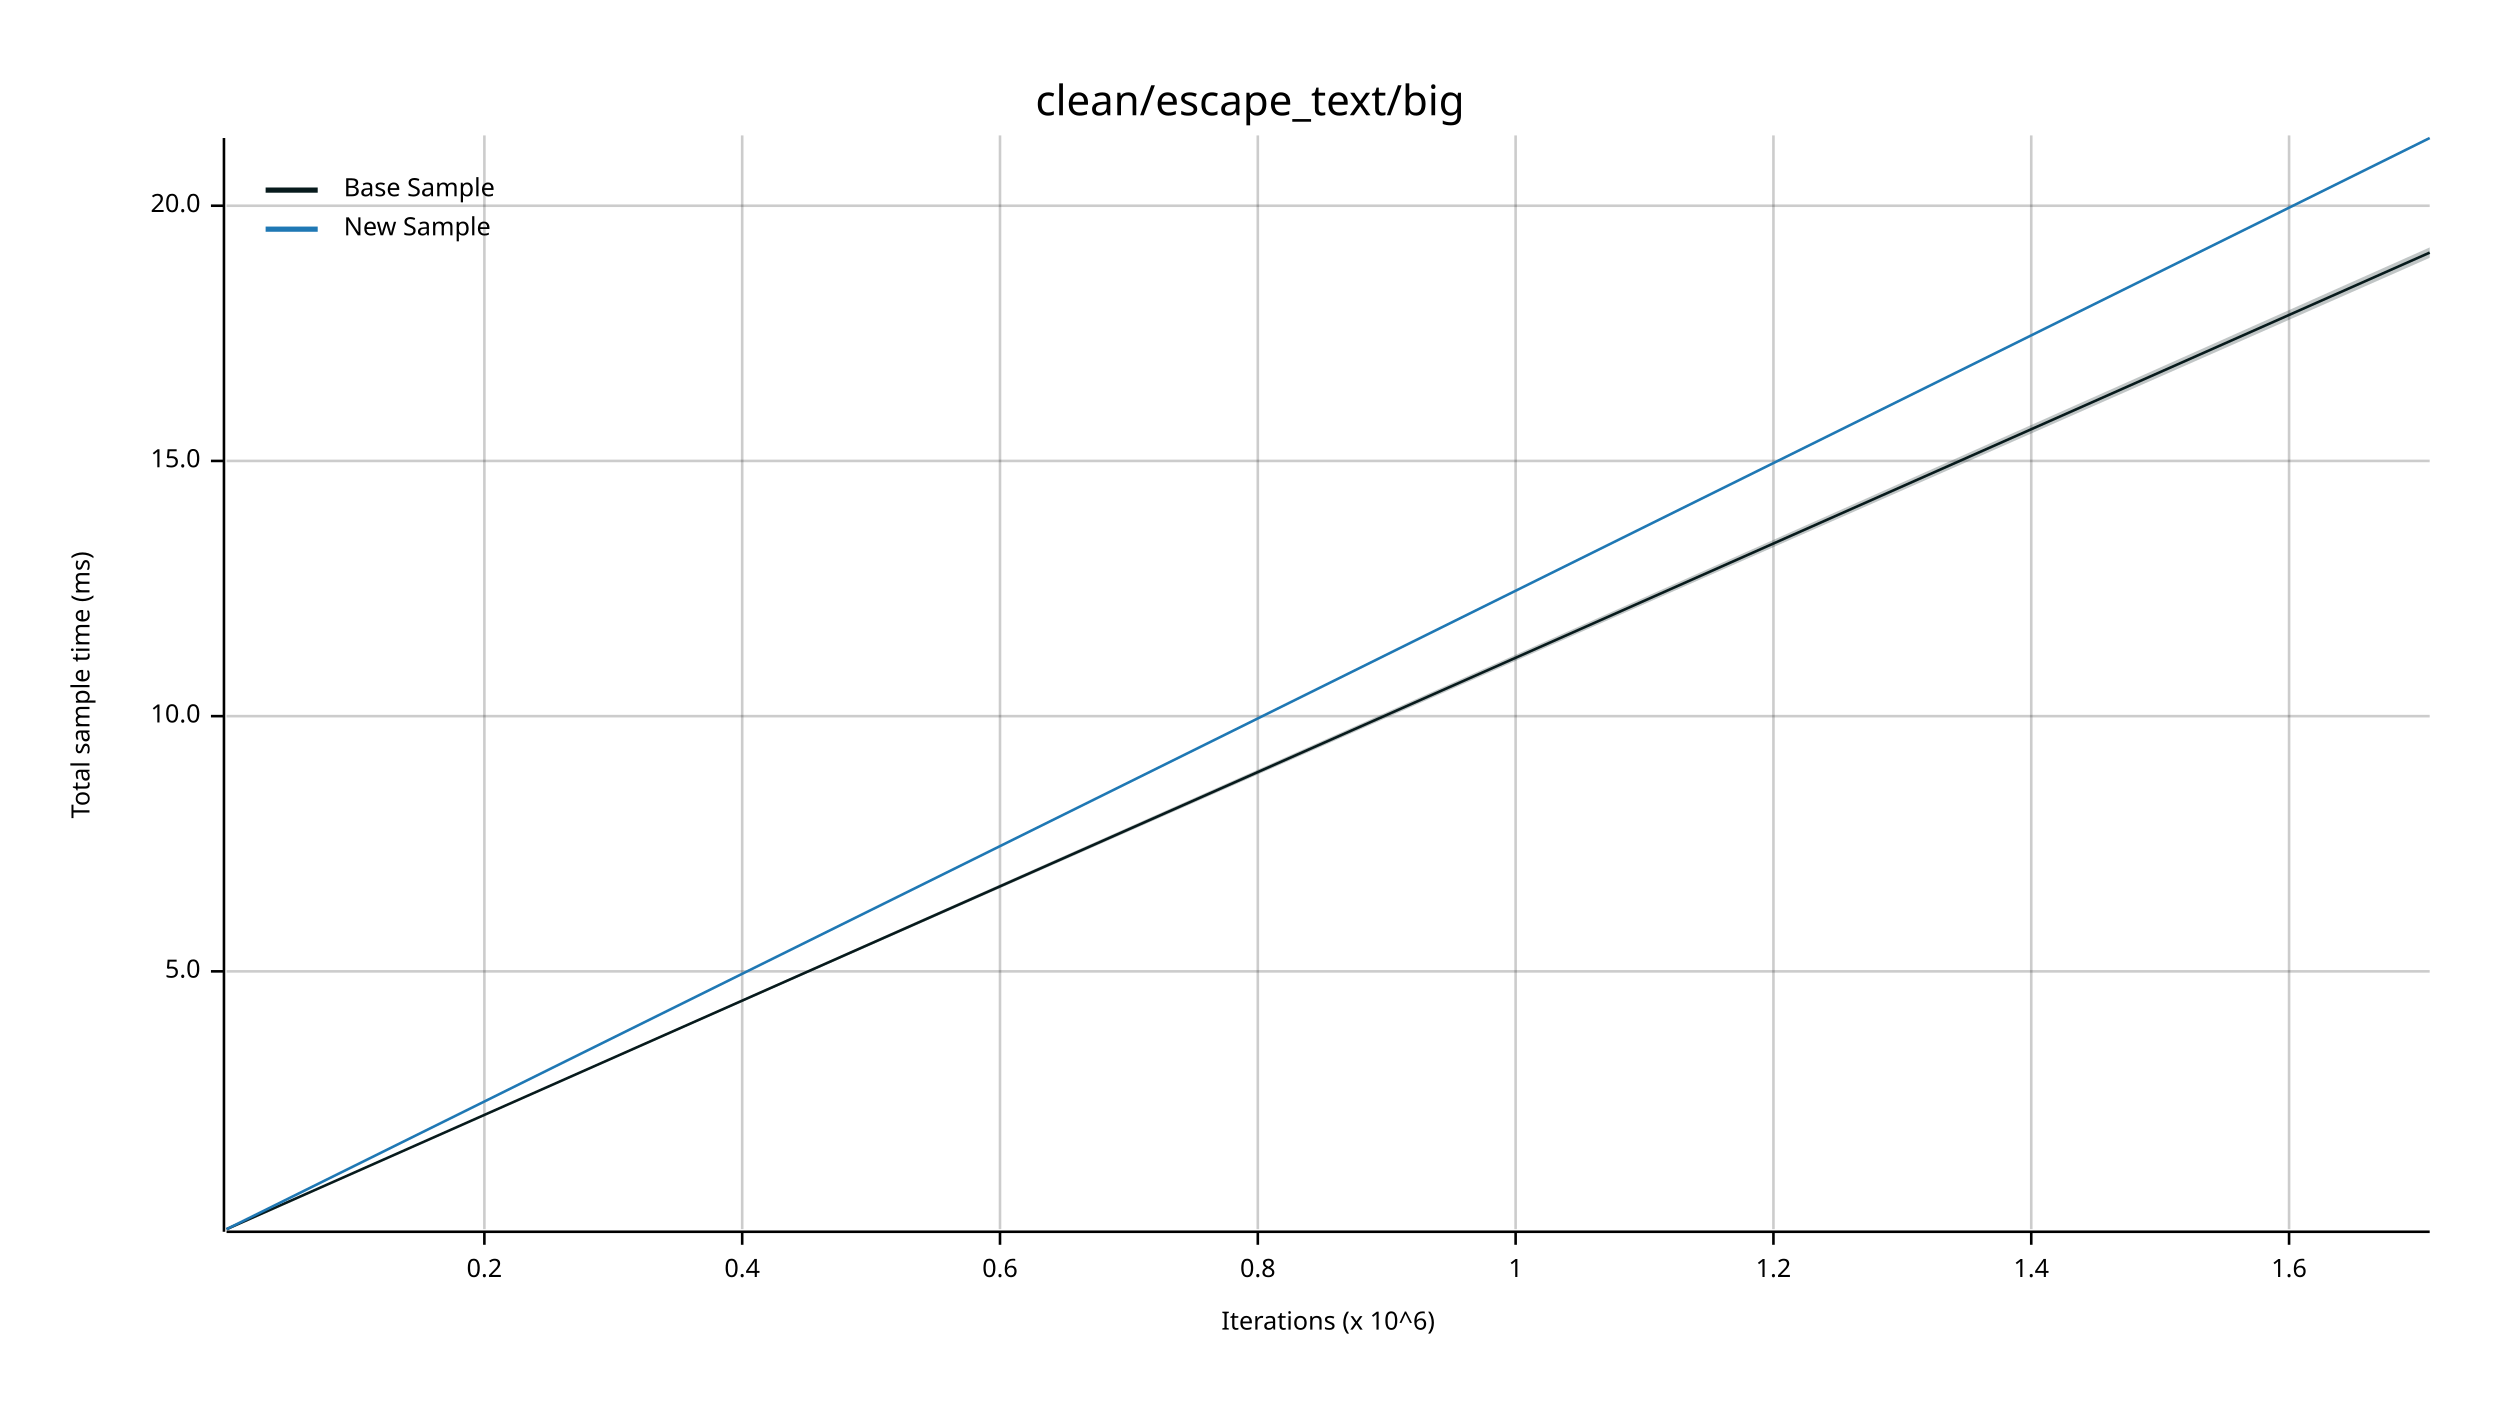
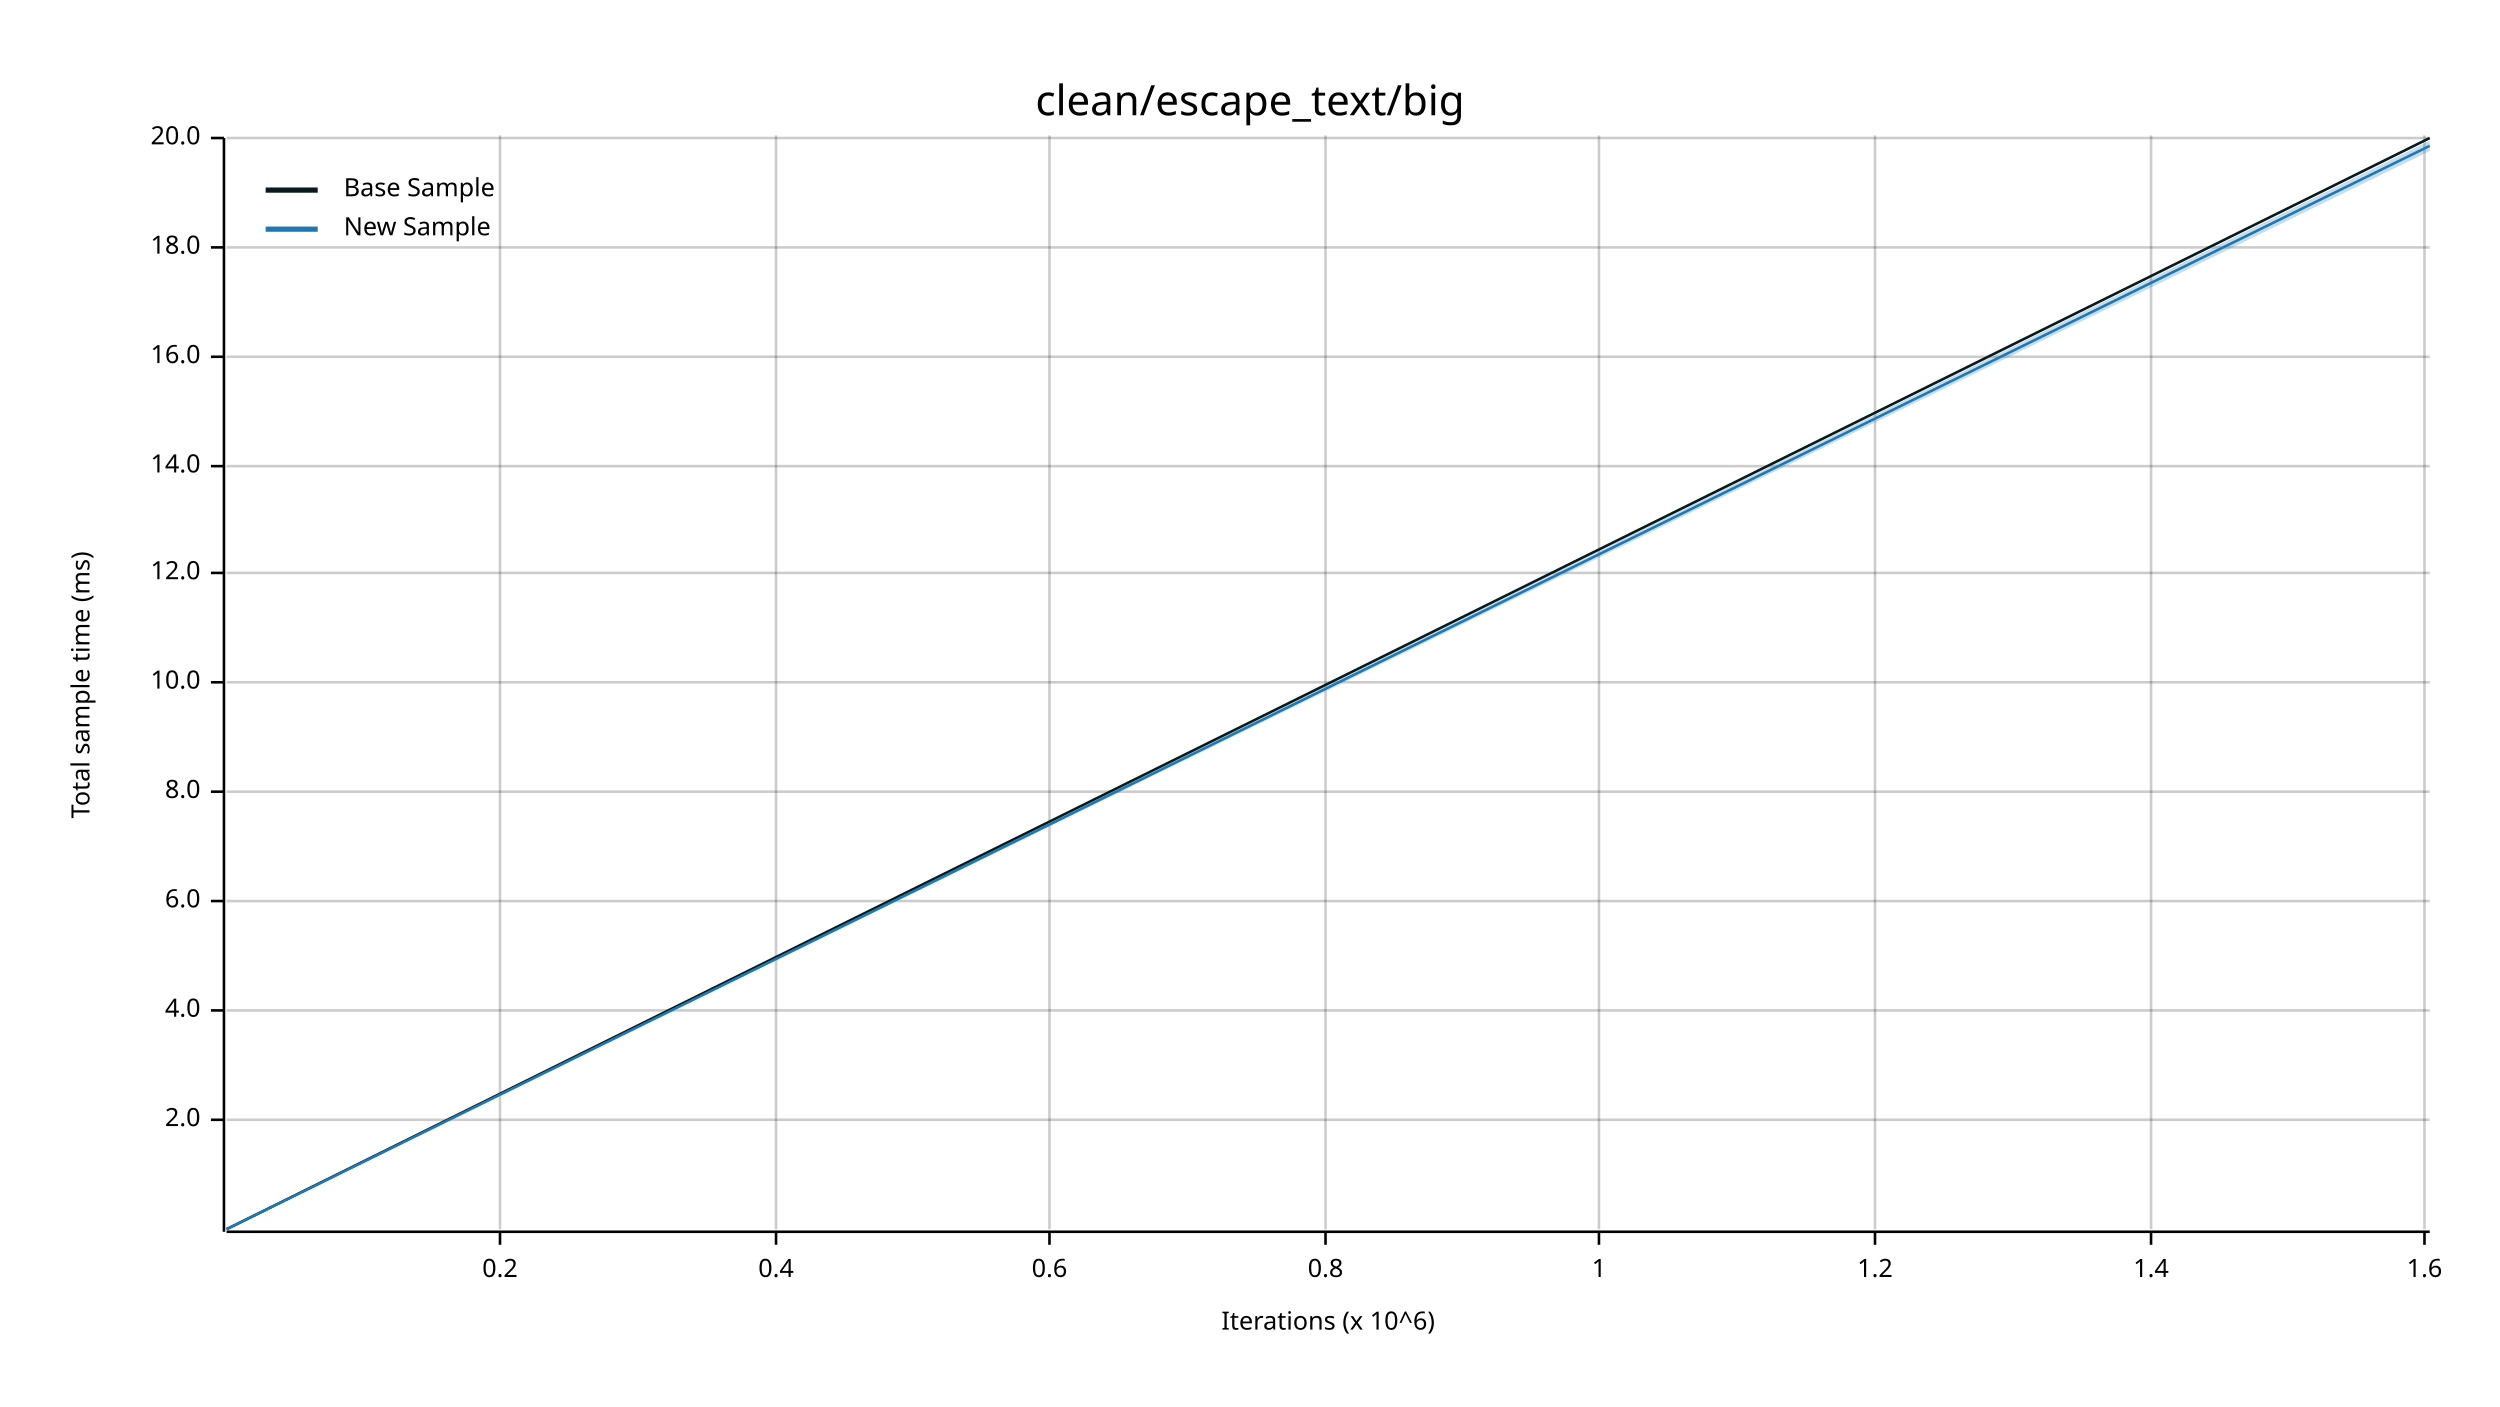
<svg xmlns="http://www.w3.org/2000/svg" width="960" height="540" viewBox="0 0 960 540">
  <text x="480" y="32" dy="0.76em" text-anchor="middle" font-family="sans-serif" font-size="16.129" opacity="1" fill="#000000">
clean/escape_text/big
</text>
  <text x="27" y="263" dy="0.76em" text-anchor="middle" font-family="sans-serif" font-size="9.677" opacity="1" fill="#000000" transform="rotate(270, 27, 263)">
Total sample time (ms)
</text>
  <text x="510" y="513" dy="-0.5ex" text-anchor="middle" font-family="sans-serif" font-size="9.677" opacity="1" fill="#000000">
Iterations (x 10^6)
</text>
-   <line opacity="0.2" stroke="#000000" stroke-width="1" x1="186" y1="472" x2="186" y2="52" />
-   <line opacity="0.2" stroke="#000000" stroke-width="1" x1="285" y1="472" x2="285" y2="52" />
-   <line opacity="0.2" stroke="#000000" stroke-width="1" x1="384" y1="472" x2="384" y2="52" />
-   <line opacity="0.2" stroke="#000000" stroke-width="1" x1="483" y1="472" x2="483" y2="52" />
-   <line opacity="0.2" stroke="#000000" stroke-width="1" x1="582" y1="472" x2="582" y2="52" />
-   <line opacity="0.2" stroke="#000000" stroke-width="1" x1="681" y1="472" x2="681" y2="52" />
-   <line opacity="0.2" stroke="#000000" stroke-width="1" x1="780" y1="472" x2="780" y2="52" />
-   <line opacity="0.2" stroke="#000000" stroke-width="1" x1="879" y1="472" x2="879" y2="52" />
-   <line opacity="0.2" stroke="#000000" stroke-width="1" x1="87" y1="373" x2="933" y2="373" />
-   <line opacity="0.2" stroke="#000000" stroke-width="1" x1="87" y1="275" x2="933" y2="275" />
-   <line opacity="0.2" stroke="#000000" stroke-width="1" x1="87" y1="177" x2="933" y2="177" />
-   <line opacity="0.2" stroke="#000000" stroke-width="1" x1="87" y1="79" x2="933" y2="79" />
+   <line opacity="0.2" stroke="#000000" stroke-width="1" x1="192" y1="472" x2="192" y2="52" />
+   <line opacity="0.2" stroke="#000000" stroke-width="1" x1="298" y1="472" x2="298" y2="52" />
+   <line opacity="0.2" stroke="#000000" stroke-width="1" x1="403" y1="472" x2="403" y2="52" />
+   <line opacity="0.2" stroke="#000000" stroke-width="1" x1="509" y1="472" x2="509" y2="52" />
+   <line opacity="0.2" stroke="#000000" stroke-width="1" x1="614" y1="472" x2="614" y2="52" />
+   <line opacity="0.2" stroke="#000000" stroke-width="1" x1="720" y1="472" x2="720" y2="52" />
+   <line opacity="0.2" stroke="#000000" stroke-width="1" x1="826" y1="472" x2="826" y2="52" />
+   <line opacity="0.2" stroke="#000000" stroke-width="1" x1="931" y1="472" x2="931" y2="52" />
+   <line opacity="0.2" stroke="#000000" stroke-width="1" x1="87" y1="430" x2="933" y2="430" />
+   <line opacity="0.2" stroke="#000000" stroke-width="1" x1="87" y1="388" x2="933" y2="388" />
+   <line opacity="0.2" stroke="#000000" stroke-width="1" x1="87" y1="346" x2="933" y2="346" />
+   <line opacity="0.2" stroke="#000000" stroke-width="1" x1="87" y1="304" x2="933" y2="304" />
+   <line opacity="0.2" stroke="#000000" stroke-width="1" x1="87" y1="262" x2="933" y2="262" />
+   <line opacity="0.2" stroke="#000000" stroke-width="1" x1="87" y1="220" x2="933" y2="220" />
+   <line opacity="0.2" stroke="#000000" stroke-width="1" x1="87" y1="179" x2="933" y2="179" />
+   <line opacity="0.2" stroke="#000000" stroke-width="1" x1="87" y1="137" x2="933" y2="137" />
+   <line opacity="0.2" stroke="#000000" stroke-width="1" x1="87" y1="95" x2="933" y2="95" />
+   <line opacity="0.2" stroke="#000000" stroke-width="1" x1="87" y1="53" x2="933" y2="53" />
  <polyline fill="none" opacity="1" stroke="#000000" stroke-width="1" points="86,53 86,473 " />
-   <text x="77" y="373" dy="0.5ex" text-anchor="end" font-family="sans-serif" font-size="9.677" opacity="1" fill="#000000">
- 5.0
+   <text x="77" y="430" dy="0.5ex" text-anchor="end" font-family="sans-serif" font-size="9.677" opacity="1" fill="#000000">
+ 2.0
</text>
-   <polyline fill="none" opacity="1" stroke="#000000" stroke-width="1" points="81,373 86,373 " />
-   <text x="77" y="275" dy="0.5ex" text-anchor="end" font-family="sans-serif" font-size="9.677" opacity="1" fill="#000000">
+   <polyline fill="none" opacity="1" stroke="#000000" stroke-width="1" points="81,430 86,430 " />
+   <text x="77" y="388" dy="0.5ex" text-anchor="end" font-family="sans-serif" font-size="9.677" opacity="1" fill="#000000">
+ 4.0
+ </text>
+   <polyline fill="none" opacity="1" stroke="#000000" stroke-width="1" points="81,388 86,388 " />
+   <text x="77" y="346" dy="0.5ex" text-anchor="end" font-family="sans-serif" font-size="9.677" opacity="1" fill="#000000">
+ 6.0
+ </text>
+   <polyline fill="none" opacity="1" stroke="#000000" stroke-width="1" points="81,346 86,346 " />
+   <text x="77" y="304" dy="0.5ex" text-anchor="end" font-family="sans-serif" font-size="9.677" opacity="1" fill="#000000">
+ 8.0
+ </text>
+   <polyline fill="none" opacity="1" stroke="#000000" stroke-width="1" points="81,304 86,304 " />
+   <text x="77" y="262" dy="0.5ex" text-anchor="end" font-family="sans-serif" font-size="9.677" opacity="1" fill="#000000">
10.0
</text>
-   <polyline fill="none" opacity="1" stroke="#000000" stroke-width="1" points="81,275 86,275 " />
-   <text x="77" y="177" dy="0.5ex" text-anchor="end" font-family="sans-serif" font-size="9.677" opacity="1" fill="#000000">
- 15.0
+   <polyline fill="none" opacity="1" stroke="#000000" stroke-width="1" points="81,262 86,262 " />
+   <text x="77" y="220" dy="0.5ex" text-anchor="end" font-family="sans-serif" font-size="9.677" opacity="1" fill="#000000">
+ 12.0
</text>
-   <polyline fill="none" opacity="1" stroke="#000000" stroke-width="1" points="81,177 86,177 " />
-   <text x="77" y="79" dy="0.5ex" text-anchor="end" font-family="sans-serif" font-size="9.677" opacity="1" fill="#000000">
+   <polyline fill="none" opacity="1" stroke="#000000" stroke-width="1" points="81,220 86,220 " />
+   <text x="77" y="179" dy="0.5ex" text-anchor="end" font-family="sans-serif" font-size="9.677" opacity="1" fill="#000000">
+ 14.0
+ </text>
+   <polyline fill="none" opacity="1" stroke="#000000" stroke-width="1" points="81,179 86,179 " />
+   <text x="77" y="137" dy="0.5ex" text-anchor="end" font-family="sans-serif" font-size="9.677" opacity="1" fill="#000000">
+ 16.0
+ </text>
+   <polyline fill="none" opacity="1" stroke="#000000" stroke-width="1" points="81,137 86,137 " />
+   <text x="77" y="95" dy="0.5ex" text-anchor="end" font-family="sans-serif" font-size="9.677" opacity="1" fill="#000000">
+ 18.0
+ </text>
+   <polyline fill="none" opacity="1" stroke="#000000" stroke-width="1" points="81,95 86,95 " />
+   <text x="77" y="53" dy="0.5ex" text-anchor="end" font-family="sans-serif" font-size="9.677" opacity="1" fill="#000000">
20.0
</text>
-   <polyline fill="none" opacity="1" stroke="#000000" stroke-width="1" points="81,79 86,79 " />
+   <polyline fill="none" opacity="1" stroke="#000000" stroke-width="1" points="81,53 86,53 " />
  <polyline fill="none" opacity="1" stroke="#000000" stroke-width="1" points="87,473 933,473 " />
-   <text x="186" y="483" dy="0.76em" text-anchor="middle" font-family="sans-serif" font-size="9.677" opacity="1" fill="#000000">
+   <text x="192" y="483" dy="0.76em" text-anchor="middle" font-family="sans-serif" font-size="9.677" opacity="1" fill="#000000">
0.2
</text>
-   <polyline fill="none" opacity="1" stroke="#000000" stroke-width="1" points="186,473 186,478 " />
-   <text x="285" y="483" dy="0.76em" text-anchor="middle" font-family="sans-serif" font-size="9.677" opacity="1" fill="#000000">
+   <polyline fill="none" opacity="1" stroke="#000000" stroke-width="1" points="192,473 192,478 " />
+   <text x="298" y="483" dy="0.76em" text-anchor="middle" font-family="sans-serif" font-size="9.677" opacity="1" fill="#000000">
0.4
</text>
-   <polyline fill="none" opacity="1" stroke="#000000" stroke-width="1" points="285,473 285,478 " />
-   <text x="384" y="483" dy="0.76em" text-anchor="middle" font-family="sans-serif" font-size="9.677" opacity="1" fill="#000000">
+   <polyline fill="none" opacity="1" stroke="#000000" stroke-width="1" points="298,473 298,478 " />
+   <text x="403" y="483" dy="0.76em" text-anchor="middle" font-family="sans-serif" font-size="9.677" opacity="1" fill="#000000">
0.6
</text>
-   <polyline fill="none" opacity="1" stroke="#000000" stroke-width="1" points="384,473 384,478 " />
-   <text x="483" y="483" dy="0.76em" text-anchor="middle" font-family="sans-serif" font-size="9.677" opacity="1" fill="#000000">
+   <polyline fill="none" opacity="1" stroke="#000000" stroke-width="1" points="403,473 403,478 " />
+   <text x="509" y="483" dy="0.76em" text-anchor="middle" font-family="sans-serif" font-size="9.677" opacity="1" fill="#000000">
0.8
</text>
-   <polyline fill="none" opacity="1" stroke="#000000" stroke-width="1" points="483,473 483,478 " />
-   <text x="582" y="483" dy="0.76em" text-anchor="middle" font-family="sans-serif" font-size="9.677" opacity="1" fill="#000000">
+   <polyline fill="none" opacity="1" stroke="#000000" stroke-width="1" points="509,473 509,478 " />
+   <text x="614" y="483" dy="0.76em" text-anchor="middle" font-family="sans-serif" font-size="9.677" opacity="1" fill="#000000">
1
</text>
-   <polyline fill="none" opacity="1" stroke="#000000" stroke-width="1" points="582,473 582,478 " />
-   <text x="681" y="483" dy="0.76em" text-anchor="middle" font-family="sans-serif" font-size="9.677" opacity="1" fill="#000000">
+   <polyline fill="none" opacity="1" stroke="#000000" stroke-width="1" points="614,473 614,478 " />
+   <text x="720" y="483" dy="0.76em" text-anchor="middle" font-family="sans-serif" font-size="9.677" opacity="1" fill="#000000">
1.2
</text>
-   <polyline fill="none" opacity="1" stroke="#000000" stroke-width="1" points="681,473 681,478 " />
-   <text x="780" y="483" dy="0.76em" text-anchor="middle" font-family="sans-serif" font-size="9.677" opacity="1" fill="#000000">
+   <polyline fill="none" opacity="1" stroke="#000000" stroke-width="1" points="720,473 720,478 " />
+   <text x="826" y="483" dy="0.76em" text-anchor="middle" font-family="sans-serif" font-size="9.677" opacity="1" fill="#000000">
1.4
</text>
-   <polyline fill="none" opacity="1" stroke="#000000" stroke-width="1" points="780,473 780,478 " />
-   <text x="879" y="483" dy="0.76em" text-anchor="middle" font-family="sans-serif" font-size="9.677" opacity="1" fill="#000000">
+   <polyline fill="none" opacity="1" stroke="#000000" stroke-width="1" points="826,473 826,478 " />
+   <text x="931" y="483" dy="0.76em" text-anchor="middle" font-family="sans-serif" font-size="9.677" opacity="1" fill="#000000">
1.6
</text>
-   <polyline fill="none" opacity="1" stroke="#000000" stroke-width="1" points="879,473 879,478 " />
-   <polyline fill="none" opacity="1" stroke="#071A1C" stroke-width="1" points="87,472 933,97 " />
-   <polygon opacity="0.25" fill="#071A1C" points="87,472 933,99 933,95 " />
-   <polyline fill="none" opacity="1" stroke="#1F78B4" stroke-width="1" points="87,472 933,53 " />
-   <polygon opacity="0.25" fill="#1F78B4" points="87,472 933,53 933,53 " />
+   <polyline fill="none" opacity="1" stroke="#000000" stroke-width="1" points="931,473 931,478 " />
+   <polyline fill="none" opacity="1" stroke="#071A1C" stroke-width="1" points="87,472 933,53 " />
+   <polygon opacity="0.25" fill="#071A1C" points="87,472 933,53 933,53 " />
+   <polyline fill="none" opacity="1" stroke="#1F78B4" stroke-width="1" points="87,472 933,56 " />
+   <polygon opacity="0.25" fill="#1F78B4" points="87,472 933,58 933,54 " />
  <text x="132" y="68" dy="0.76em" text-anchor="start" font-family="sans-serif" font-size="9.677" opacity="1" fill="#000000">
Base Sample
</text>
  <text x="132" y="83" dy="0.76em" text-anchor="start" font-family="sans-serif" font-size="9.677" opacity="1" fill="#000000">
New Sample
</text>
  <polyline fill="none" opacity="1" stroke="#071A1C" stroke-width="2" points="102,73 122,73 " />
  <polyline fill="none" opacity="1" stroke="#1F78B4" stroke-width="2" points="102,88 122,88 " />
</svg>
